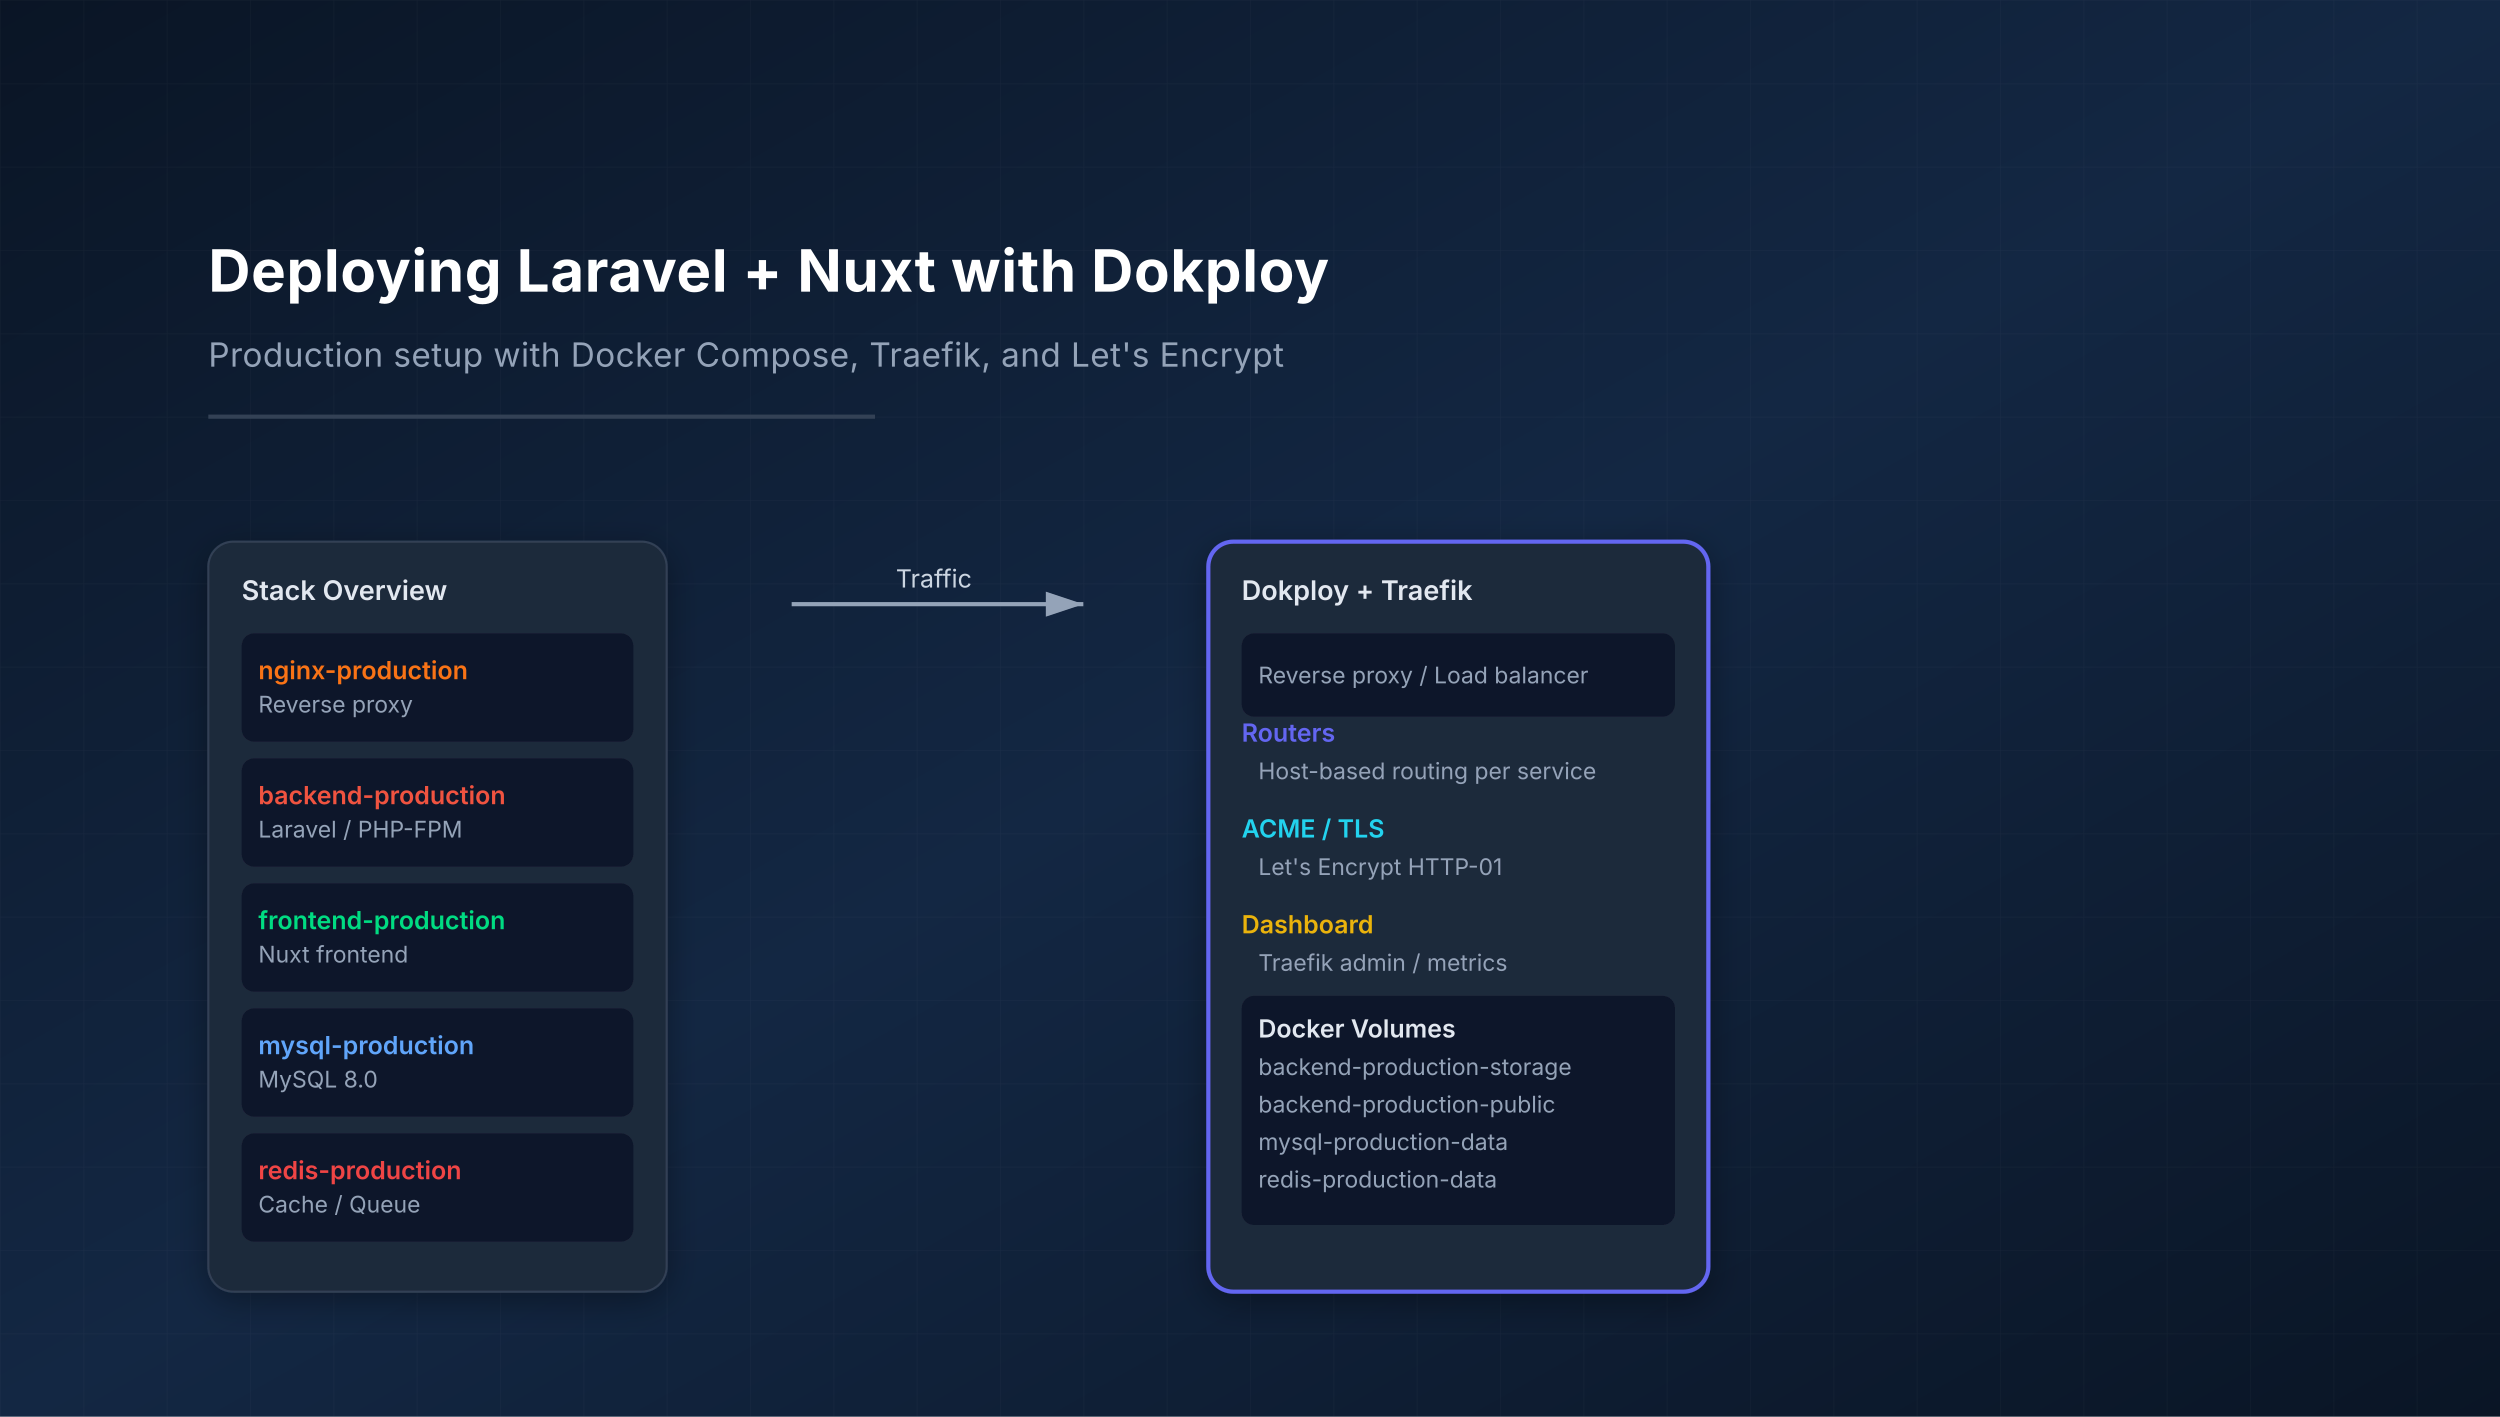
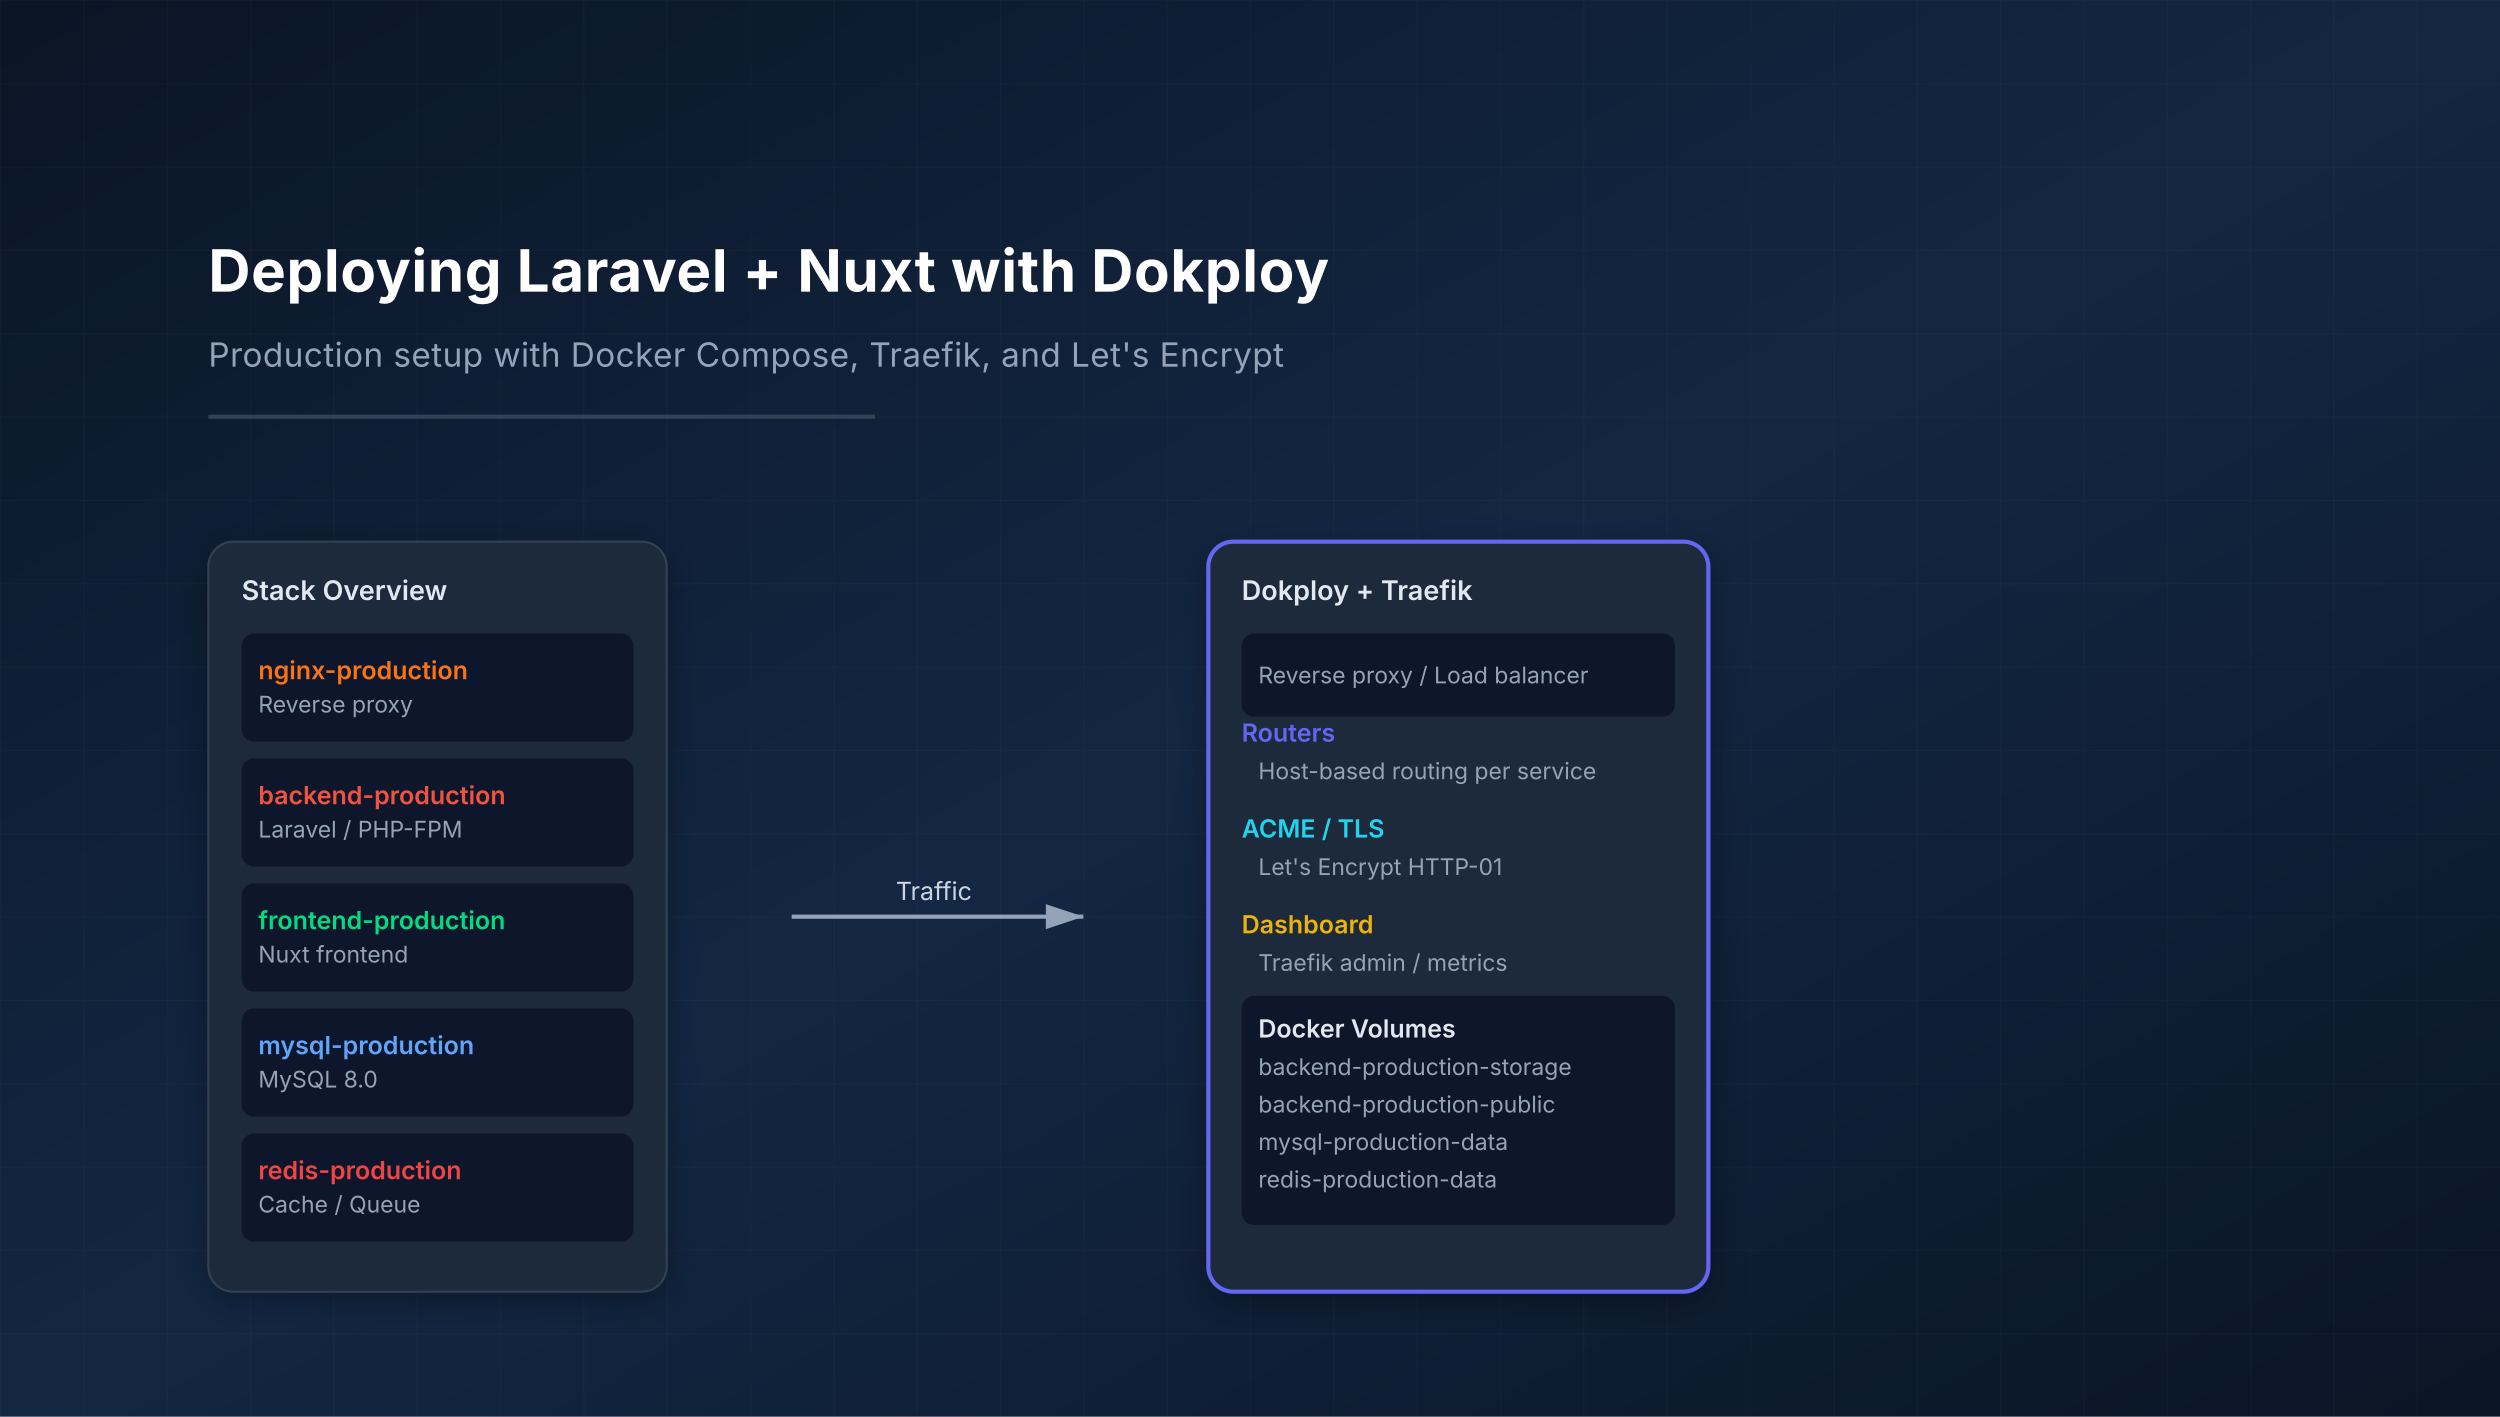
<svg xmlns="http://www.w3.org/2000/svg" viewBox="0 0 1200 680" role="img" aria-label="Deploying Laravel + Nuxt with Dokploy">
  <defs>
    <linearGradient id="bg" x1="0%" y1="0%" x2="100%" y2="100%">
      <stop offset="0%" stop-color="#0a1525" />
      <stop offset="50%" stop-color="#132743" />
      <stop offset="100%" stop-color="#0a1525" />
    </linearGradient>
    <linearGradient id="laravel" x1="0%" y1="0%" x2="100%" y2="0%">
      <stop offset="0%" stop-color="#f05340" />
      <stop offset="100%" stop-color="#d93c2a" />
    </linearGradient>
    <linearGradient id="nuxt" x1="0%" y1="0%" x2="100%" y2="0%">
      <stop offset="0%" stop-color="#00dc82" />
      <stop offset="100%" stop-color="#00c566" />
    </linearGradient>
    <linearGradient id="dokploy" x1="0%" y1="0%" x2="100%" y2="0%">
      <stop offset="0%" stop-color="#6366f1" />
      <stop offset="100%" stop-color="#4f46e5" />
    </linearGradient>
    <linearGradient id="traefik" x1="0%" y1="0%" x2="100%" y2="0%">
      <stop offset="0%" stop-color="#22d3ee" />
      <stop offset="100%" stop-color="#06b6d4" />
    </linearGradient>
    <linearGradient id="ssl" x1="0%" y1="0%" x2="100%" y2="0%">
      <stop offset="0%" stop-color="#eab308" />
      <stop offset="100%" stop-color="#ca8a04" />
    </linearGradient>
    <filter id="shadow" x="-20%" y="-20%" width="140%" height="140%">
      <feDropShadow dx="0" dy="4" stdDeviation="8" flood-color="#000000" flood-opacity="0.35" />
    </filter>
    <marker id="arrow" markerWidth="10" markerHeight="10" refX="9" refY="3" orient="auto" markerUnits="strokeWidth">
      <path d="M0,0 L0,6 L9,3 z" fill="#94a3b8" />
    </marker>
  </defs>
  <rect width="1200" height="680" fill="url(#bg)" />
  <g opacity="0.04">
    <pattern id="grid" width="40" height="40" patternUnits="userSpaceOnUse">
      <path d="M 40 0 L 0 0 0 40" fill="none" stroke="#ffffff" stroke-width="0.5" />
    </pattern>
    <rect width="1200" height="680" fill="url(#grid)" />
  </g>
  <g transform="translate(100, 140)">
    <text x="0" y="0" font-family="Inter, ui-sans-serif, system-ui, -apple-system, sans-serif" font-size="28" font-weight="700" fill="#ffffff" letter-spacing="0.3">Deploying Laravel + Nuxt with Dokploy</text>
    <text x="0" y="36" font-family="Inter, ui-sans-serif, system-ui, -apple-system, sans-serif" font-size="16" font-weight="400" fill="#94a3b8" letter-spacing="0.2">Production setup with Docker Compose, Traefik, and Let's Encrypt</text>
    <line x1="0" y1="60" x2="320" y2="60" stroke="#334155" stroke-width="2" />
  </g>
  <g transform="translate(100, 260)" filter="url(#shadow)">
    <rect x="0" y="0" width="220" height="360" rx="12" fill="#1e293b" stroke="#334155" />
    <text x="16" y="28" font-family="Inter, ui-sans-serif, system-ui, -apple-system, sans-serif" font-size="13" font-weight="600" fill="#e2e8f0">Stack Overview</text>
    <rect x="16" y="44" width="188" height="52" rx="6" fill="#0f172a" />
    <text x="24" y="66" font-family="Inter, ui-sans-serif, system-ui, -apple-system, sans-serif" font-size="12" font-weight="600" fill="#f97316">nginx-production</text>
    <text x="24" y="82" font-family="Inter, ui-sans-serif, system-ui, -apple-system, sans-serif" font-size="11" fill="#94a3b8">Reverse proxy</text>
    <rect x="16" y="104" width="188" height="52" rx="6" fill="#0f172a" />
    <text x="24" y="126" font-family="Inter, ui-sans-serif, system-ui, -apple-system, sans-serif" font-size="12" font-weight="600" fill="#f05340">backend-production</text>
    <text x="24" y="142" font-family="Inter, ui-sans-serif, system-ui, -apple-system, sans-serif" font-size="11" fill="#94a3b8">Laravel / PHP-FPM</text>
    <rect x="16" y="164" width="188" height="52" rx="6" fill="#0f172a" />
    <text x="24" y="186" font-family="Inter, ui-sans-serif, system-ui, -apple-system, sans-serif" font-size="12" font-weight="600" fill="#00dc82">frontend-production</text>
    <text x="24" y="202" font-family="Inter, ui-sans-serif, system-ui, -apple-system, sans-serif" font-size="11" fill="#94a3b8">Nuxt frontend</text>
    <rect x="16" y="224" width="188" height="52" rx="6" fill="#0f172a" />
    <text x="24" y="246" font-family="Inter, ui-sans-serif, system-ui, -apple-system, sans-serif" font-size="12" font-weight="600" fill="#60a5fa">mysql-production</text>
    <text x="24" y="262" font-family="Inter, ui-sans-serif, system-ui, -apple-system, sans-serif" font-size="11" fill="#94a3b8">MySQL 8.0</text>
    <rect x="16" y="284" width="188" height="52" rx="6" fill="#0f172a" />
    <text x="24" y="306" font-family="Inter, ui-sans-serif, system-ui, -apple-system, sans-serif" font-size="12" font-weight="600" fill="#ef4444">redis-production</text>
    <text x="24" y="322" font-family="Inter, ui-sans-serif, system-ui, -apple-system, sans-serif" font-size="11" fill="#94a3b8">Cache / Queue</text>
  </g>
-   <g transform="translate(380, 250)">
+   <g transform="translate(380, 400)">
    <line x1="0" y1="40" x2="140" y2="40" stroke="#94a3b8" stroke-width="2" marker-end="url(#arrow)" />
    <text x="50" y="32" font-family="Inter, ui-sans-serif, system-ui, -apple-system, sans-serif" font-size="12" fill="#cbd5e1">Traffic</text>
-     <g transform="translate(200, 10)" filter="url(#shadow)">
+     <g transform="translate(200, -140)" filter="url(#shadow)">
      <rect x="0" y="0" width="240" height="360" rx="12" fill="#1e293b" stroke="#6366f1" stroke-width="2" />
      <text x="16" y="28" font-family="Inter, ui-sans-serif, system-ui, -apple-system, sans-serif" font-size="13" font-weight="600" fill="#e2e8f0">Dokploy + Traefik</text>
      <rect x="16" y="44" width="208" height="40" rx="6" fill="#0f172a" />
      <text x="24" y="68" font-family="Inter, ui-sans-serif, system-ui, -apple-system, sans-serif" font-size="11" fill="#94a3b8">Reverse proxy / Load balancer</text>
      <text x="16" y="96" font-family="Inter, ui-sans-serif, system-ui, -apple-system, sans-serif" font-size="12" font-weight="600" fill="#6366f1">Routers</text>
      <text x="24" y="114" font-family="Inter, ui-sans-serif, system-ui, -apple-system, sans-serif" font-size="11" fill="#94a3b8">Host-based routing per service</text>
      <text x="16" y="142" font-family="Inter, ui-sans-serif, system-ui, -apple-system, sans-serif" font-size="12" font-weight="600" fill="#22d3ee">ACME / TLS</text>
      <text x="24" y="160" font-family="Inter, ui-sans-serif, system-ui, -apple-system, sans-serif" font-size="11" fill="#94a3b8">Let's Encrypt HTTP-01</text>
      <text x="16" y="188" font-family="Inter, ui-sans-serif, system-ui, -apple-system, sans-serif" font-size="12" font-weight="600" fill="#eab308">Dashboard</text>
      <text x="24" y="206" font-family="Inter, ui-sans-serif, system-ui, -apple-system, sans-serif" font-size="11" fill="#94a3b8">Traefik admin / metrics</text>
      <rect x="16" y="218" width="208" height="110" rx="6" fill="#0f172a" />
      <text x="24" y="238" font-family="Inter, ui-sans-serif, system-ui, -apple-system, sans-serif" font-size="12" font-weight="600" fill="#e2e8f0">Docker Volumes</text>
      <text x="24" y="256" font-family="Inter, ui-sans-serif, system-ui, -apple-system, sans-serif" font-size="11" fill="#94a3b8">backend-production-storage</text>
      <text x="24" y="274" font-family="Inter, ui-sans-serif, system-ui, -apple-system, sans-serif" font-size="11" fill="#94a3b8">backend-production-public</text>
      <text x="24" y="292" font-family="Inter, ui-sans-serif, system-ui, -apple-system, sans-serif" font-size="11" fill="#94a3b8">mysql-production-data</text>
      <text x="24" y="310" font-family="Inter, ui-sans-serif, system-ui, -apple-system, sans-serif" font-size="11" fill="#94a3b8">redis-production-data</text>
    </g>
  </g>
</svg>
